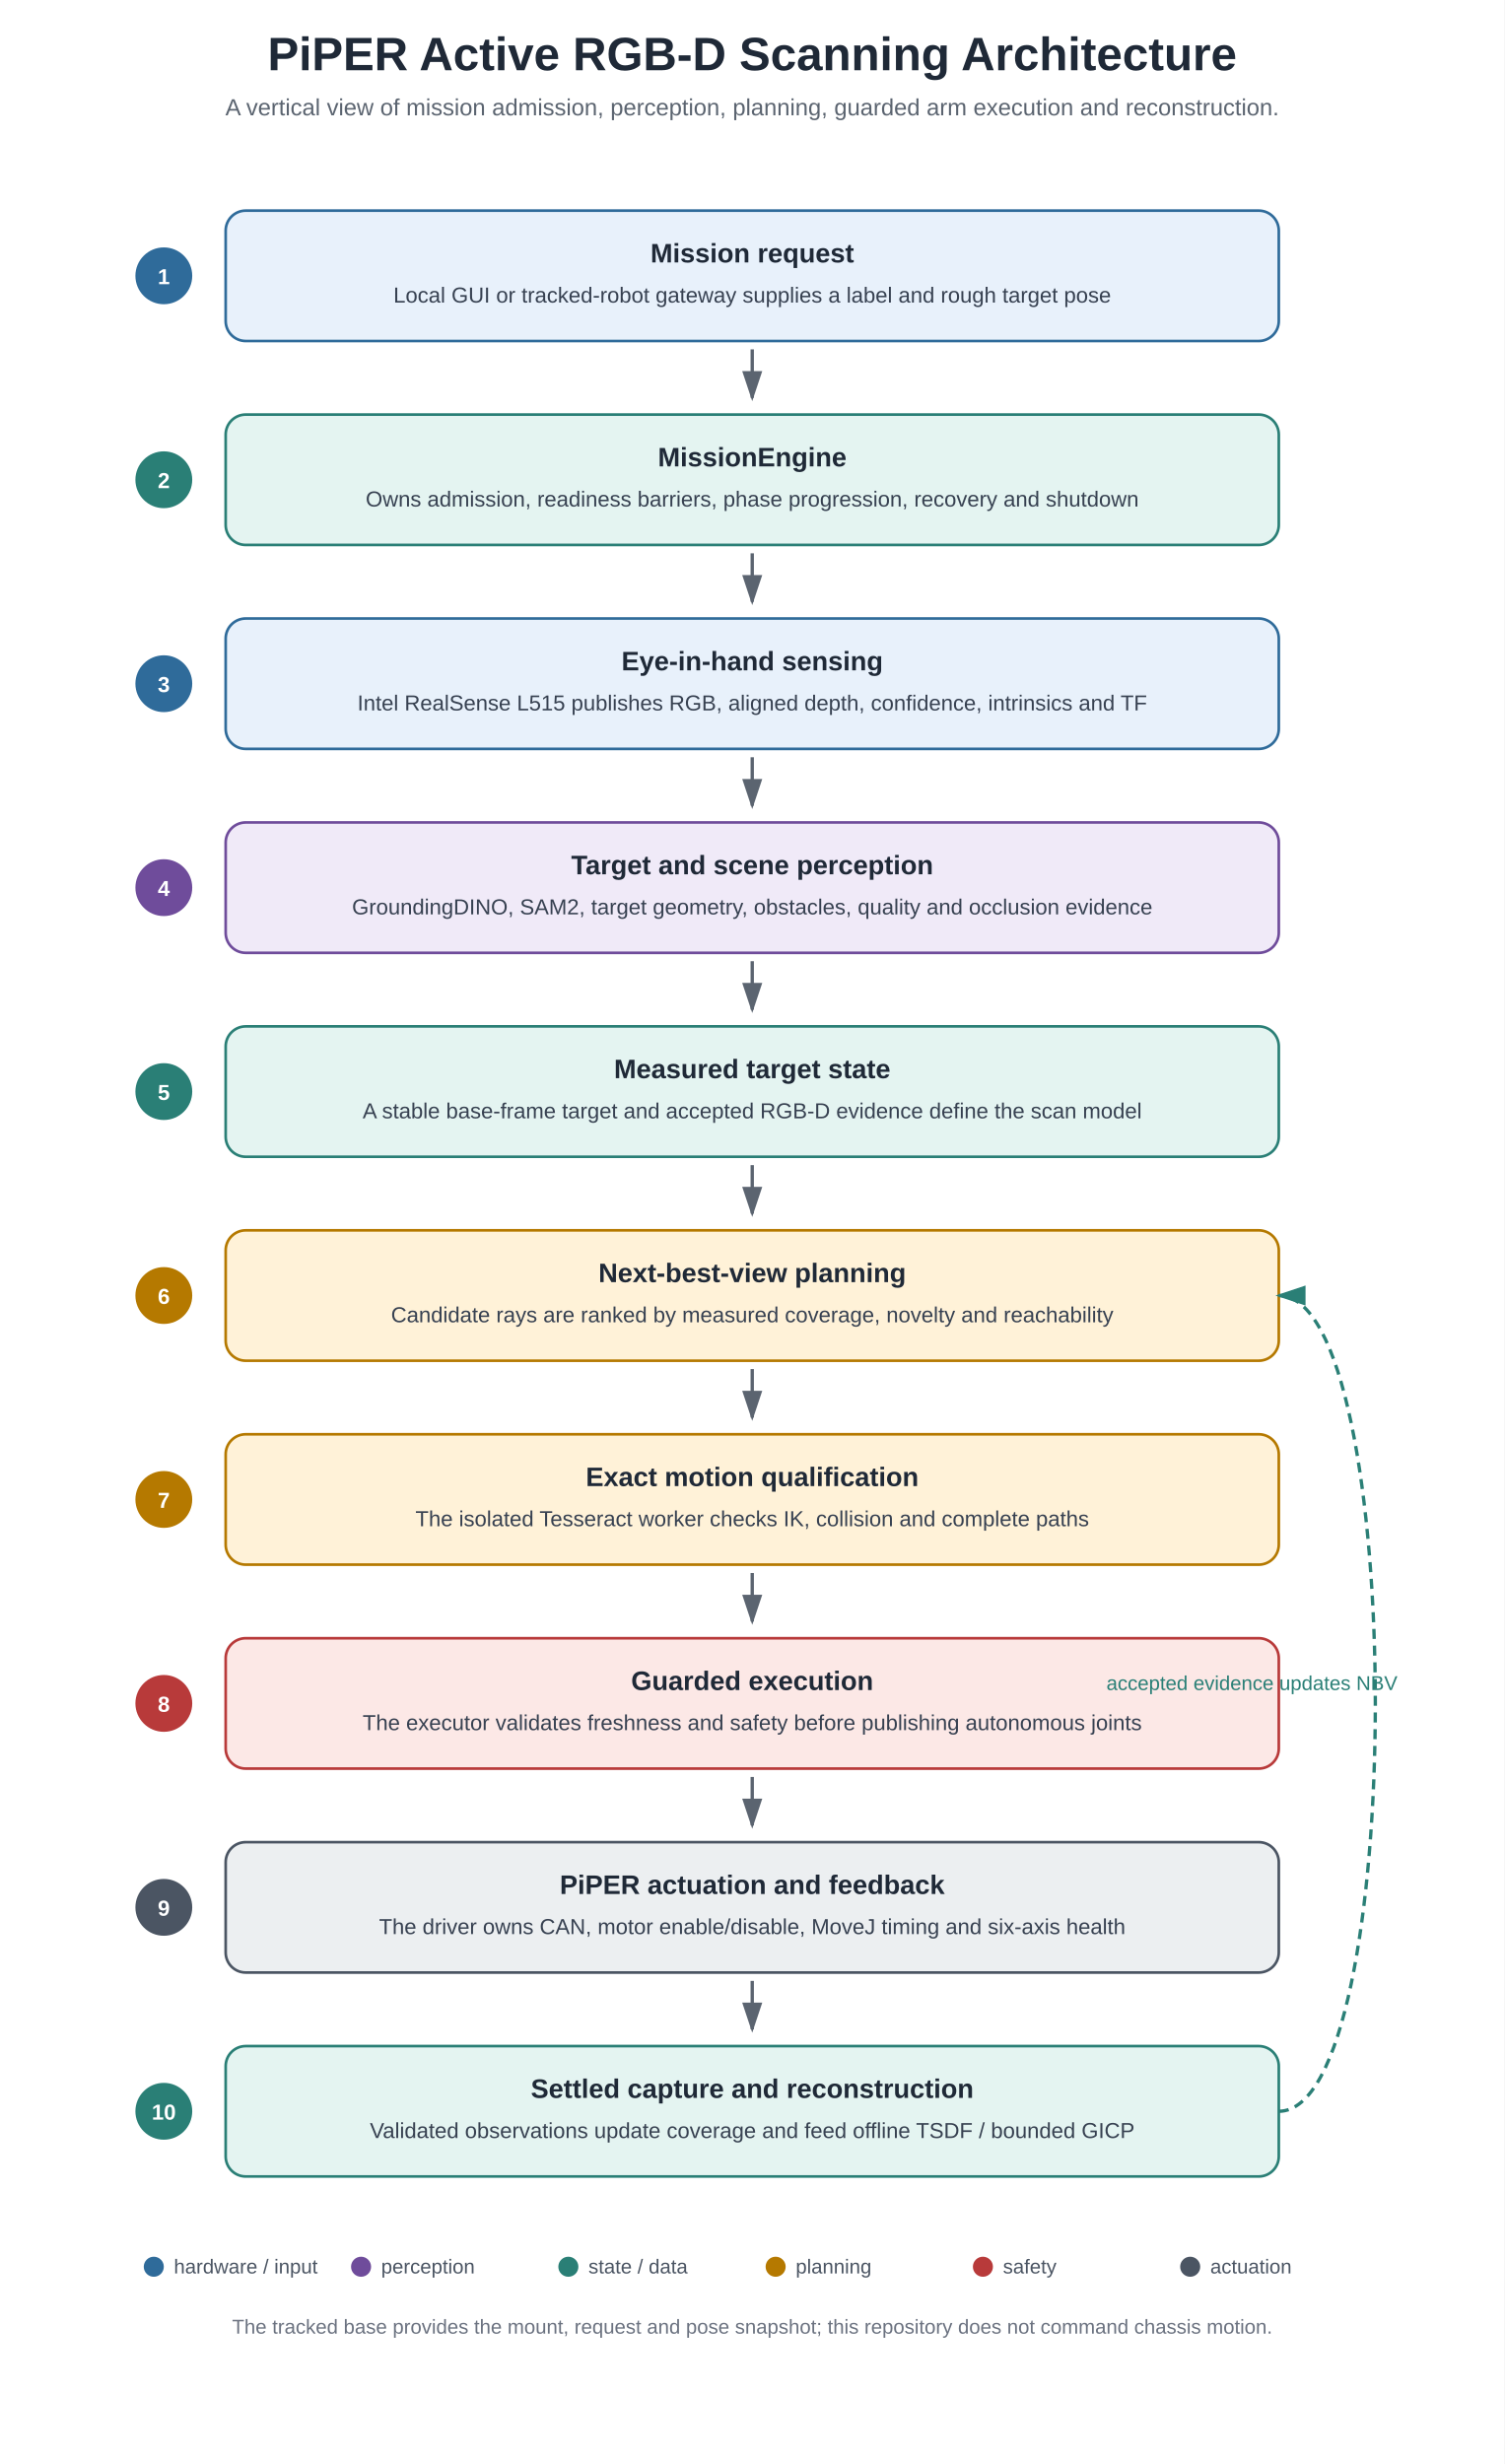
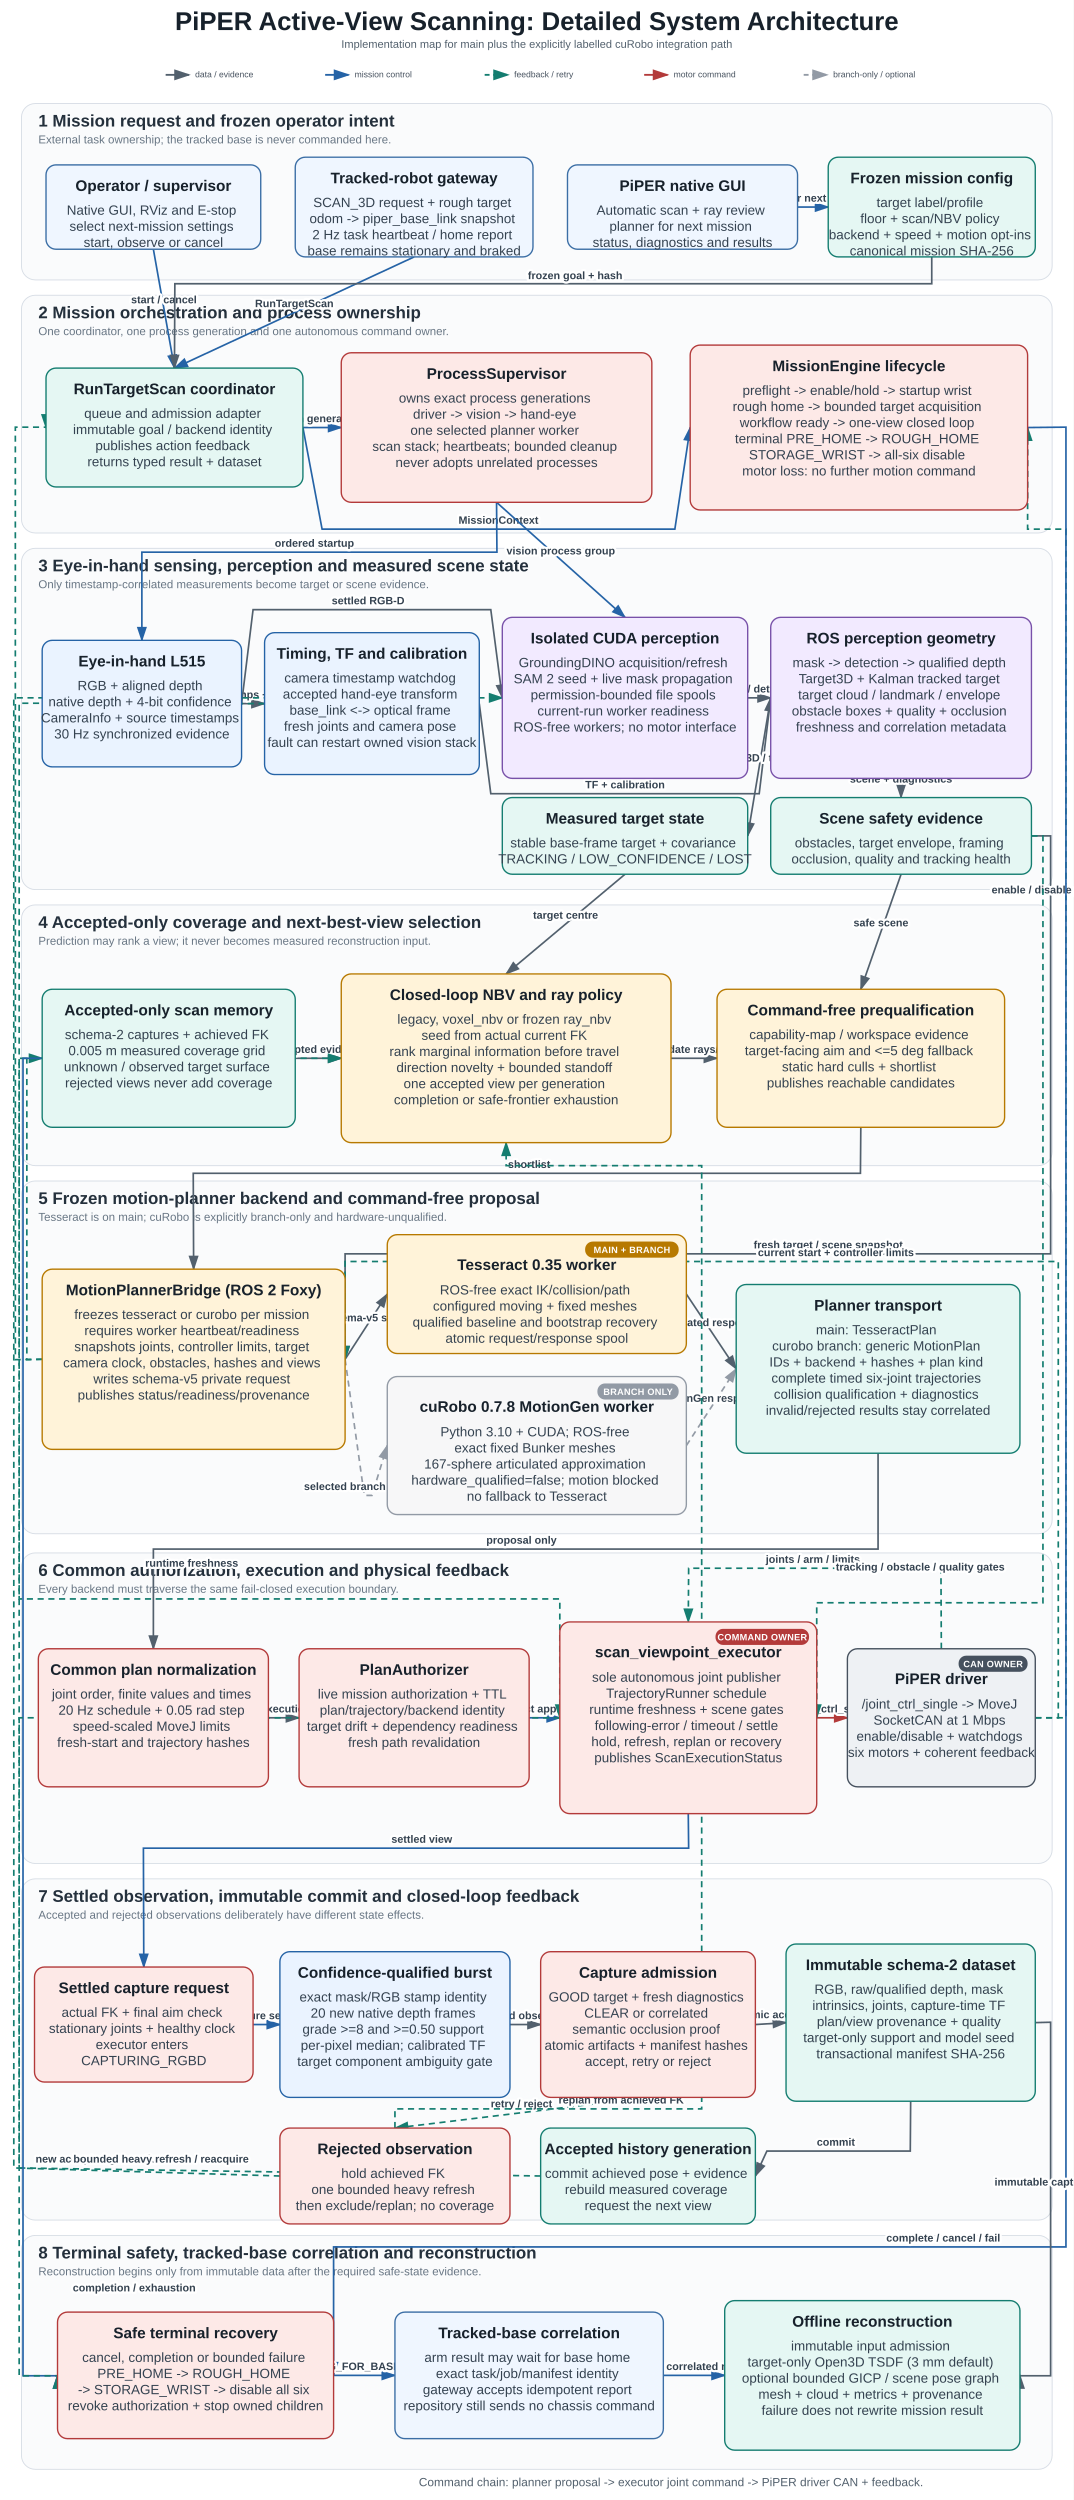
- <svg xmlns="http://www.w3.org/2000/svg" width="900" height="1474" viewBox="0 0 900 1474" role="img">
+ <svg xmlns="http://www.w3.org/2000/svg" width="1750" height="4075" viewBox="0 0 1750 4075" role="img">
  <defs>
-     <marker id="arrow" markerWidth="10" markerHeight="10" refX="8" refY="3" orient="auto" markerUnits="strokeWidth">
-       <path d="M0,0 L0,6 L9,3 z" fill="#5b6470" />
+     <marker id="data-arrow" markerWidth="10" markerHeight="10" refX="8" refY="3" orient="auto" markerUnits="strokeWidth">
+       <path d="M0,0 L0,6 L9,3 z" fill="#52606D" />
    </marker>
-     <marker id="feedback" markerWidth="10" markerHeight="10" refX="8" refY="3" orient="auto" markerUnits="strokeWidth">
-       <path d="M0,0 L0,6 L9,3 z" fill="#2a7f76" />
+     <marker id="control-arrow" markerWidth="10" markerHeight="10" refX="8" refY="3" orient="auto" markerUnits="strokeWidth">
+       <path d="M0,0 L0,6 L9,3 z" fill="#2563A6" />
+     </marker>
+     <marker id="feedback-arrow" markerWidth="10" markerHeight="10" refX="8" refY="3" orient="auto" markerUnits="strokeWidth">
+       <path d="M0,0 L0,6 L9,3 z" fill="#147D70" />
+     </marker>
+     <marker id="command-arrow" markerWidth="10" markerHeight="10" refX="8" refY="3" orient="auto" markerUnits="strokeWidth">
+       <path d="M0,0 L0,6 L9,3 z" fill="#B33A3A" />
+     </marker>
+     <marker id="optional-arrow" markerWidth="10" markerHeight="10" refX="8" refY="3" orient="auto" markerUnits="strokeWidth">
+       <path d="M0,0 L0,6 L9,3 z" fill="#929AA5" />
    </marker>
    <style>
-     .title{font:600 28px Arial,Helvetica,sans-serif;fill:#1f2937}
-     .subtitle{font:14px Arial,Helvetica,sans-serif;fill:#5b6470}
-     .stage{font:600 16px Arial,Helvetica,sans-serif;fill:#1f2937}
-     .detail{font:13px Arial,Helvetica,sans-serif;fill:#374151}
-     .index{font:600 13px Arial,Helvetica,sans-serif;fill:#ffffff}
-     .edge-label{font:12px Arial,Helvetica,sans-serif;fill:#2a7f76}
-     .legend{font:12px Arial,Helvetica,sans-serif;fill:#4b5563}
-     .note{font:12px Arial,Helvetica,sans-serif;fill:#6b7280}
-   </style>
+ .title{font:700 34px Arial,Helvetica,sans-serif;fill:#17212B}
+ .subtitle{font:15px Arial,Helvetica,sans-serif;fill:#52606D}
+ .lane-title{font:700 18px Arial,Helvetica,sans-serif;fill:#24303C}
+ .lane-subtitle{font:12px Arial,Helvetica,sans-serif;fill:#687684}
+ .node-title{font:700 16px Arial,Helvetica,sans-serif;fill:#17212B}
+ .detail{font:12.5px Arial,Helvetica,sans-serif;fill:#344250}
+ .edge-label{font:700 11.5px Arial,Helvetica,sans-serif;fill:#344250;paint-order:stroke;stroke:#fff;stroke-width:5px;stroke-linejoin:round}
+ .badge{font:700 10px Arial,Helvetica,sans-serif;fill:#fff;letter-spacing:.3px}
+ .legend{font:12px Arial,Helvetica,sans-serif;fill:#46515E}
+ .note{font:12.5px Arial,Helvetica,sans-serif;fill:#52606D}
+ </style>
  </defs>
-   <rect width="100%" height="100%" fill="#ffffff" />
-   <text x="450.0" y="42" class="title" text-anchor="middle">PiPER Active RGB-D Scanning Architecture</text>
-   <text x="450.0" y="69" class="subtitle" text-anchor="middle">A vertical view of mission admission, perception, planning, guarded arm execution and reconstruction.</text>
-   <path d="M 450.0 209 L 450.0 238" fill="none" stroke="#5b6470" stroke-width="2" marker-end="url(#arrow)" />
-   <path d="M 450.0 331 L 450.0 360" fill="none" stroke="#5b6470" stroke-width="2" marker-end="url(#arrow)" />
-   <path d="M 450.0 453 L 450.0 482" fill="none" stroke="#5b6470" stroke-width="2" marker-end="url(#arrow)" />
-   <path d="M 450.0 575 L 450.0 604" fill="none" stroke="#5b6470" stroke-width="2" marker-end="url(#arrow)" />
-   <path d="M 450.0 697 L 450.0 726" fill="none" stroke="#5b6470" stroke-width="2" marker-end="url(#arrow)" />
-   <path d="M 450.0 819 L 450.0 848" fill="none" stroke="#5b6470" stroke-width="2" marker-end="url(#arrow)" />
-   <path d="M 450.0 941 L 450.0 970" fill="none" stroke="#5b6470" stroke-width="2" marker-end="url(#arrow)" />
-   <path d="M 450.0 1063 L 450.0 1092" fill="none" stroke="#5b6470" stroke-width="2" marker-end="url(#arrow)" />
-   <path d="M 450.0 1185 L 450.0 1214" fill="none" stroke="#5b6470" stroke-width="2" marker-end="url(#arrow)" />
-   <rect x="135" y="126" width="630" height="78" rx="12" fill="#e8f1fb" stroke="#2f6b9a" stroke-width="1.6" />
-   <circle cx="98" cy="165.0" r="17" fill="#2f6b9a" />
-   <text x="98" y="170.0" class="index" text-anchor="middle">1</text>
-   <text x="450.0" y="157" class="stage" text-anchor="middle">Mission request</text>
-   <text x="450.0" y="181" class="detail" text-anchor="middle">Local GUI or tracked-robot gateway supplies a label and rough target pose</text>
-   <rect x="135" y="248" width="630" height="78" rx="12" fill="#e4f4f1" stroke="#2a7f76" stroke-width="1.6" />
-   <circle cx="98" cy="287.0" r="17" fill="#2a7f76" />
-   <text x="98" y="292.0" class="index" text-anchor="middle">2</text>
-   <text x="450.0" y="279" class="stage" text-anchor="middle">MissionEngine</text>
-   <text x="450.0" y="303" class="detail" text-anchor="middle">Owns admission, readiness barriers, phase progression, recovery and shutdown</text>
-   <rect x="135" y="370" width="630" height="78" rx="12" fill="#e8f1fb" stroke="#2f6b9a" stroke-width="1.6" />
-   <circle cx="98" cy="409.0" r="17" fill="#2f6b9a" />
-   <text x="98" y="414.0" class="index" text-anchor="middle">3</text>
-   <text x="450.0" y="401" class="stage" text-anchor="middle">Eye-in-hand sensing</text>
-   <text x="450.0" y="425" class="detail" text-anchor="middle">Intel RealSense L515 publishes RGB, aligned depth, confidence, intrinsics and TF</text>
-   <rect x="135" y="492" width="630" height="78" rx="12" fill="#f0eaf8" stroke="#6f4c9b" stroke-width="1.6" />
-   <circle cx="98" cy="531.0" r="17" fill="#6f4c9b" />
-   <text x="98" y="536.0" class="index" text-anchor="middle">4</text>
-   <text x="450.0" y="523" class="stage" text-anchor="middle">Target and scene perception</text>
-   <text x="450.0" y="547" class="detail" text-anchor="middle">GroundingDINO, SAM2, target geometry, obstacles, quality and occlusion evidence</text>
-   <rect x="135" y="614" width="630" height="78" rx="12" fill="#e4f4f1" stroke="#2a7f76" stroke-width="1.6" />
-   <circle cx="98" cy="653.0" r="17" fill="#2a7f76" />
-   <text x="98" y="658.0" class="index" text-anchor="middle">5</text>
-   <text x="450.0" y="645" class="stage" text-anchor="middle">Measured target state</text>
-   <text x="450.0" y="669" class="detail" text-anchor="middle">A stable base-frame target and accepted RGB-D evidence define the scan model</text>
-   <rect x="135" y="736" width="630" height="78" rx="12" fill="#fff2d8" stroke="#b57900" stroke-width="1.6" />
-   <circle cx="98" cy="775.0" r="17" fill="#b57900" />
-   <text x="98" y="780.0" class="index" text-anchor="middle">6</text>
-   <text x="450.0" y="767" class="stage" text-anchor="middle">Next-best-view planning</text>
-   <text x="450.0" y="791" class="detail" text-anchor="middle">Candidate rays are ranked by measured coverage, novelty and reachability</text>
-   <rect x="135" y="858" width="630" height="78" rx="12" fill="#fff2d8" stroke="#b57900" stroke-width="1.6" />
-   <circle cx="98" cy="897.0" r="17" fill="#b57900" />
-   <text x="98" y="902.0" class="index" text-anchor="middle">7</text>
-   <text x="450.0" y="889" class="stage" text-anchor="middle">Exact motion qualification</text>
-   <text x="450.0" y="913" class="detail" text-anchor="middle">The isolated Tesseract worker checks IK, collision and complete paths</text>
-   <rect x="135" y="980" width="630" height="78" rx="12" fill="#fce8e6" stroke="#b83a3a" stroke-width="1.6" />
-   <circle cx="98" cy="1019.0" r="17" fill="#b83a3a" />
-   <text x="98" y="1024.0" class="index" text-anchor="middle">8</text>
-   <text x="450.0" y="1011" class="stage" text-anchor="middle">Guarded execution</text>
-   <text x="450.0" y="1035" class="detail" text-anchor="middle">The executor validates freshness and safety before publishing autonomous joints</text>
-   <rect x="135" y="1102" width="630" height="78" rx="12" fill="#eceff1" stroke="#4b5563" stroke-width="1.6" />
-   <circle cx="98" cy="1141.0" r="17" fill="#4b5563" />
-   <text x="98" y="1146.0" class="index" text-anchor="middle">9</text>
-   <text x="450.0" y="1133" class="stage" text-anchor="middle">PiPER actuation and feedback</text>
-   <text x="450.0" y="1157" class="detail" text-anchor="middle">The driver owns CAN, motor enable/disable, MoveJ timing and six-axis health</text>
-   <rect x="135" y="1224" width="630" height="78" rx="12" fill="#e4f4f1" stroke="#2a7f76" stroke-width="1.6" />
-   <circle cx="98" cy="1263.0" r="17" fill="#2a7f76" />
-   <text x="98" y="1268.0" class="index" text-anchor="middle">10</text>
-   <text x="450.0" y="1255" class="stage" text-anchor="middle">Settled capture and reconstruction</text>
-   <text x="450.0" y="1279" class="detail" text-anchor="middle">Validated observations update coverage and feed offline TSDF / bounded GICP</text>
-   <path d="M 765 1263.0 C 842 1263.0, 842 775.0, 765 775.0" fill="none" stroke="#2a7f76" stroke-width="2" stroke-dasharray="6 4" marker-end="url(#feedback)" />
-   <text x="836" y="1011.0" class="edge-label" text-anchor="end">accepted evidence updates NBV</text>
-   <circle cx="92" cy="1356" r="6" fill="#2f6b9a" />
-   <text x="104" y="1360" class="legend" text-anchor="start">hardware / input</text>
-   <circle cx="216" cy="1356" r="6" fill="#6f4c9b" />
-   <text x="228" y="1360" class="legend" text-anchor="start">perception</text>
-   <circle cx="340" cy="1356" r="6" fill="#2a7f76" />
-   <text x="352" y="1360" class="legend" text-anchor="start">state / data</text>
-   <circle cx="464" cy="1356" r="6" fill="#b57900" />
-   <text x="476" y="1360" class="legend" text-anchor="start">planning</text>
-   <circle cx="588" cy="1356" r="6" fill="#b83a3a" />
-   <text x="600" y="1360" class="legend" text-anchor="start">safety</text>
-   <circle cx="712" cy="1356" r="6" fill="#4b5563" />
-   <text x="724" y="1360" class="legend" text-anchor="start">actuation</text>
-   <text x="450.0" y="1396" class="note" text-anchor="middle">The tracked base provides the mount, request and pose snapshot; this repository does not command chassis motion.</text>
+   <rect width="100%" height="100%" fill="#FFFFFF" />
+   <text x="875.0" y="49" class="title" text-anchor="middle">PiPER Active-View Scanning: Detailed System Architecture</text>
+   <text x="875.0" y="78" class="subtitle" text-anchor="middle">Implementation map for main plus the explicitly labelled cuRobo integration path</text>
+   <style>
+ .title{font-size:42px}
+ .subtitle{font-size:18px}
+ .legend{font-size:14px}
+ .system-map .lane-title{font-size:22px}
+ .system-map .lane-subtitle{font-size:15px}
+ .system-map .node-title{font-size:20px}
+ .system-map .detail{font-size:17.5px}
+ .system-map .edge-label{font-size:14px;stroke-width:6px}
+ .system-map .badge{font-size:12px}
+ .system-map .note{font-size:15.5px}
+ </style>
+   <line x1="270" y1="122" x2="308" y2="122" stroke="#52606D" stroke-width="3" marker-end="url(#data-arrow)" />
+   <text x="318" y="126" class="legend" text-anchor="start">data / evidence</text>
+   <line x1="530" y1="122" x2="568" y2="122" stroke="#2563A6" stroke-width="3" marker-end="url(#control-arrow)" />
+   <text x="578" y="126" class="legend" text-anchor="start">mission control</text>
+   <line x1="790" y1="122" x2="828" y2="122" stroke="#147D70" stroke-width="3" stroke-dasharray="8 6" marker-end="url(#feedback-arrow)" />
+   <text x="838" y="126" class="legend" text-anchor="start">feedback / retry</text>
+   <line x1="1050" y1="122" x2="1088" y2="122" stroke="#B33A3A" stroke-width="3" marker-end="url(#command-arrow)" />
+   <text x="1098" y="126" class="legend" text-anchor="start">motor command</text>
+   <line x1="1310" y1="122" x2="1348" y2="122" stroke="#929AA5" stroke-width="3" stroke-dasharray="8 6" marker-end="url(#optional-arrow)" />
+   <text x="1358" y="126" class="legend" text-anchor="start">branch-only / optional</text>
+   <g class="system-map" transform="scale(1.25)">
+     <rect x="28" y="135" width="1344" height="230" rx="18" fill="#FAFBFC" stroke="#D7DDE5" stroke-width="1.2" />
+     <text x="50" y="165" class="lane-title" text-anchor="start">1  Mission request and frozen operator intent</text>
+     <text x="50" y="187" class="lane-subtitle" text-anchor="start">External task ownership; the tracked base is never commanded here.</text>
+     <rect x="28" y="385" width="1344" height="310" rx="18" fill="#FAFBFC" stroke="#D7DDE5" stroke-width="1.2" />
+     <text x="50" y="415" class="lane-title" text-anchor="start">2  Mission orchestration and process ownership</text>
+     <text x="50" y="437" class="lane-subtitle" text-anchor="start">One coordinator, one process generation and one autonomous command owner.</text>
+     <rect x="28" y="715" width="1344" height="445" rx="18" fill="#FAFBFC" stroke="#D7DDE5" stroke-width="1.2" />
+     <text x="50" y="745" class="lane-title" text-anchor="start">3  Eye-in-hand sensing, perception and measured scene state</text>
+     <text x="50" y="767" class="lane-subtitle" text-anchor="start">Only timestamp-correlated measurements become target or scene evidence.</text>
+     <rect x="28" y="1180" width="1344" height="340" rx="18" fill="#FAFBFC" stroke="#D7DDE5" stroke-width="1.2" />
+     <text x="50" y="1210" class="lane-title" text-anchor="start">4  Accepted-only coverage and next-best-view selection</text>
+     <text x="50" y="1232" class="lane-subtitle" text-anchor="start">Prediction may rank a view; it never becomes measured reconstruction input.</text>
+     <rect x="28" y="1540" width="1344" height="460" rx="18" fill="#FAFBFC" stroke="#D7DDE5" stroke-width="1.2" />
+     <text x="50" y="1570" class="lane-title" text-anchor="start">5  Frozen motion-planner backend and command-free proposal</text>
+     <text x="50" y="1592" class="lane-subtitle" text-anchor="start">Tesseract is on main; cuRobo is explicitly branch-only and hardware-unqualified.</text>
+     <rect x="28" y="2025" width="1344" height="405" rx="18" fill="#FAFBFC" stroke="#D7DDE5" stroke-width="1.2" />
+     <text x="50" y="2055" class="lane-title" text-anchor="start">6  Common authorization, execution and physical feedback</text>
+     <text x="50" y="2077" class="lane-subtitle" text-anchor="start">Every backend must traverse the same fail-closed execution boundary.</text>
+     <rect x="28" y="2450" width="1344" height="445" rx="18" fill="#FAFBFC" stroke="#D7DDE5" stroke-width="1.2" />
+     <text x="50" y="2480" class="lane-title" text-anchor="start">7  Settled observation, immutable commit and closed-loop feedback</text>
+     <text x="50" y="2502" class="lane-subtitle" text-anchor="start">Accepted and rejected observations deliberately have different state effects.</text>
+     <rect x="28" y="2915" width="1344" height="305" rx="18" fill="#FAFBFC" stroke="#D7DDE5" stroke-width="1.2" />
+     <text x="50" y="2945" class="lane-title" text-anchor="start">8  Terminal safety, tracked-base correlation and reconstruction</text>
+     <text x="50" y="2967" class="lane-subtitle" text-anchor="start">Reconstruction begins only from immutable data after the required safe-state evidence.</text>
+     <polyline points="200.0,325 227.5,480" fill="none" stroke="#2563A6" stroke-width="2.2" marker-end="url(#control-arrow)" />
+     <text x="213.75" y="395.5" class="edge-label" text-anchor="middle">start / cancel</text>
+     <polyline points="540.0,335 227.5,480" fill="none" stroke="#2563A6" stroke-width="2.2" marker-end="url(#control-arrow)" />
+     <text x="383.75" y="400.5" class="edge-label" text-anchor="middle">RunTargetScan</text>
+     <polyline points="1040,270.0 1080,270.0" fill="none" stroke="#2563A6" stroke-width="2.2" marker-end="url(#control-arrow)" />
+     <text x="1060.0" y="263.0" class="edge-label" text-anchor="middle">apply for next mission</text>
+     <polyline points="1215.0,335 1215,370 228,370 227.5,480" fill="none" stroke="#52606D" stroke-width="2.2" marker-end="url(#data-arrow)" />
+     <text x="750" y="364" class="edge-label" text-anchor="middle">frozen goal + hash</text>
+     <polyline points="395,557.5 445,557.5" fill="none" stroke="#2563A6" stroke-width="2.2" marker-end="url(#control-arrow)" />
+     <text x="420.0" y="550.5" class="edge-label" text-anchor="middle">own generation</text>
+     <polyline points="395,557.5 420,690 880,690 900,557.5" fill="none" stroke="#2563A6" stroke-width="2.2" marker-end="url(#control-arrow)" />
+     <text x="650" y="683" class="edge-label" text-anchor="middle">MissionContext</text>
+     <polyline points="647.5,655 648,720 185,720 185.0,835" fill="none" stroke="#2563A6" stroke-width="2.2" marker-end="url(#control-arrow)" />
+     <text x="410" y="713" class="edge-label" text-anchor="middle">ordered startup</text>
+     <polyline points="647.5,655 815.0,805" fill="none" stroke="#2563A6" stroke-width="2.2" marker-end="url(#control-arrow)" />
+     <text x="731.25" y="723.0" class="edge-label" text-anchor="middle">vision process group</text>
+     <polyline points="315,917.5 345,917.5" fill="none" stroke="#52606D" stroke-width="2.2" marker-end="url(#data-arrow)" />
+     <text x="330.0" y="910.5" class="edge-label" text-anchor="middle">timestamps + frames</text>
+     <polyline points="315,917.5 330,795 640,795 655,910.0" fill="none" stroke="#52606D" stroke-width="2.2" marker-end="url(#data-arrow)" />
+     <text x="480" y="788" class="edge-label" text-anchor="middle">settled RGB-D</text>
+     <polyline points="625,917.5 640,1035 990,1035 1005,910.0" fill="none" stroke="#52606D" stroke-width="2.2" marker-end="url(#data-arrow)" />
+     <text x="815" y="1028" class="edge-label" text-anchor="middle">TF + calibration</text>
+     <polyline points="975,910.0 1005,910.0" fill="none" stroke="#52606D" stroke-width="2.2" marker-end="url(#data-arrow)" />
+     <text x="990.0" y="903.0" class="edge-label" text-anchor="middle">mask / detection</text>
+     <polyline points="1005,910.0 975,1090.0" fill="none" stroke="#52606D" stroke-width="2.2" marker-end="url(#data-arrow)" />
+     <text x="990.0" y="993.0" class="edge-label" text-anchor="middle">Target3D / tracker</text>
+     <polyline points="1175.0,1015 1175.0,1040" fill="none" stroke="#52606D" stroke-width="2.2" marker-end="url(#data-arrow)" />
+     <text x="1175.0" y="1020.5" class="edge-label" text-anchor="middle">scene + diagnostics</text>
+     <polyline points="815.0,1140 660.0,1270" fill="none" stroke="#52606D" stroke-width="2.2" marker-end="url(#data-arrow)" />
+     <text x="737.5" y="1198.0" class="edge-label" text-anchor="middle">target centre</text>
+     <polyline points="1175.0,1140 1122.5,1290" fill="none" stroke="#52606D" stroke-width="2.2" marker-end="url(#data-arrow)" />
+     <text x="1148.75" y="1208.0" class="edge-label" text-anchor="middle">safe scene</text>
+     <polyline points="385,1380.0 445,1380.0" fill="none" stroke="#52606D" stroke-width="2.2" marker-end="url(#data-arrow)" />
+     <text x="415.0" y="1373.0" class="edge-label" text-anchor="middle">accepted evidence</text>
+     <polyline points="875,1380.0 935,1380.0" fill="none" stroke="#52606D" stroke-width="2.2" marker-end="url(#data-arrow)" />
+     <text x="905.0" y="1373.0" class="edge-label" text-anchor="middle">candidate rays/views</text>
+     <polyline points="1122.5,1470 1122,1530 252,1530 252.5,1655" fill="none" stroke="#52606D" stroke-width="2.2" marker-end="url(#data-arrow)" />
+     <text x="690" y="1523" class="edge-label" text-anchor="middle">shortlist</text>
+     <polyline points="1345,1090.0 1370,1090 1370,1635 450,1635 450,1772.5" fill="none" stroke="#52606D" stroke-width="2.2" marker-end="url(#data-arrow)" />
+     <text x="1080" y="1628" class="edge-label" text-anchor="middle">fresh target / scene snapshot</text>
+     <polyline points="450,1772.5 505,1687.5" fill="none" stroke="#52606D" stroke-width="2.2" marker-end="url(#data-arrow)" />
+     <text x="477.5" y="1723.0" class="edge-label" text-anchor="middle">schema-v5 spool</text>
+     <polyline points="450,1772.5 475,1950 485,1950 505,1885.0" fill="none" stroke="#929AA5" stroke-width="2.2" stroke-dasharray="8 6" marker-end="url(#optional-arrow)" />
+     <text x="480" y="1943" class="edge-label" text-anchor="middle">selected branch backend</text>
+     <polyline points="895,1687.5 960,1785.0" fill="none" stroke="#52606D" stroke-width="2.2" marker-end="url(#data-arrow)" />
+     <text x="927.5" y="1729.25" class="edge-label" text-anchor="middle">validated response</text>
+     <polyline points="895,1885.0 960,1785.0" fill="none" stroke="#929AA5" stroke-width="2.2" stroke-dasharray="8 6" marker-end="url(#optional-arrow)" />
+     <text x="927.5" y="1828.0" class="edge-label" text-anchor="middle">MotionGen response</text>
+     <polyline points="1145.0,1895 1145,2020 200,2020 200.0,2150" fill="none" stroke="#52606D" stroke-width="2.2" marker-end="url(#data-arrow)" />
+     <text x="680" y="2013" class="edge-label" text-anchor="middle">proposal only</text>
+     <polyline points="350,2240.0 390,2240.0" fill="none" stroke="#52606D" stroke-width="2.2" marker-end="url(#data-arrow)" />
+     <text x="370.0" y="2233.0" class="edge-label" text-anchor="middle">ScanExecutionPlan</text>
+     <polyline points="690,2240.0 730,2240.0" fill="none" stroke="#2563A6" stroke-width="2.2" marker-end="url(#control-arrow)" />
+     <text x="710.0" y="2233.0" class="edge-label" text-anchor="middle">exact approval</text>
+     <polyline points="1065,2240.0 1105,2240.0" fill="none" stroke="#B33A3A" stroke-width="2.2" marker-end="url(#command-arrow)" />
+     <text x="1085.0" y="2233.0" class="edge-label" text-anchor="middle">/joint_ctrl_single</text>
+     <polyline points="1227.5,2150 1227,2045 898,2045 897.5,2115" fill="none" stroke="#147D70" stroke-width="2.2" stroke-dasharray="8 6" marker-end="url(#feedback-arrow)" />
+     <text x="1060" y="2038" class="edge-label" text-anchor="middle">joints / arm / limits</text>
+     <polyline points="1350,2240.0 1380,2240 1380,1645 450,1645 450,1772.5" fill="none" stroke="#147D70" stroke-width="2.2" stroke-dasharray="8 6" marker-end="url(#feedback-arrow)" />
+     <text x="1090" y="1638" class="edge-label" text-anchor="middle">current start + controller limits</text>
+     <polyline points="1350,2240.0 1390,2240 1390,690 1340,690 1340,557.5" fill="none" stroke="#147D70" stroke-width="2.2" stroke-dasharray="8 6" marker-end="url(#feedback-arrow)" />
+     <text x="1365" y="1165" class="edge-label" text-anchor="middle">enable / disable proof</text>
+     <polyline points="345,917.5 25,917 25,2085 730,2085 730,2240.0" fill="none" stroke="#147D70" stroke-width="2.2" stroke-dasharray="8 6" marker-end="url(#feedback-arrow)" />
+     <text x="250" y="2043" class="edge-label" text-anchor="middle">runtime freshness</text>
+     <polyline points="1345,1090.0 1360,1090 1360,2090 1065,2090 1065,2240.0" fill="none" stroke="#147D70" stroke-width="2.2" stroke-dasharray="8 6" marker-end="url(#feedback-arrow)" />
+     <text x="1200" y="2048" class="edge-label" text-anchor="middle">tracking / obstacle / quality gates</text>
+     <polyline points="897.5,2365 898,2410 187,2410 187.5,2565" fill="none" stroke="#2563A6" stroke-width="2.2" marker-end="url(#control-arrow)" />
+     <text x="550" y="2403" class="edge-label" text-anchor="middle">settled view</text>
+     <polyline points="330,2640.0 365,2640.0" fill="none" stroke="#2563A6" stroke-width="2.2" marker-end="url(#control-arrow)" />
+     <text x="347.5" y="2633.0" class="edge-label" text-anchor="middle">capture service</text>
+     <polyline points="665,2640.0 705,2640.0" fill="none" stroke="#52606D" stroke-width="2.2" marker-end="url(#data-arrow)" />
+     <text x="685.0" y="2633.0" class="edge-label" text-anchor="middle">qualified observation</text>
+     <polyline points="985,2640.0 1025,2637.5" fill="none" stroke="#52606D" stroke-width="2.2" marker-end="url(#data-arrow)" />
+     <text x="1005.0" y="2631.75" class="edge-label" text-anchor="middle">atomic accept</text>
+     <polyline points="845.0,2735 515.0,2775" fill="none" stroke="#147D70" stroke-width="2.2" stroke-dasharray="8 6" marker-end="url(#feedback-arrow)" />
+     <text x="680.0" y="2748.0" class="edge-label" text-anchor="middle">retry / reject</text>
+     <polyline points="1187.5,2740 1187,2805 1000,2805 985,2837.5" fill="none" stroke="#52606D" stroke-width="2.2" marker-end="url(#data-arrow)" />
+     <text x="1090" y="2798" class="edge-label" text-anchor="middle">commit</text>
+     <polyline points="705,2837.5 25,2827 25,1380 55,1380 55,1380.0" fill="none" stroke="#147D70" stroke-width="2.2" stroke-dasharray="8 6" marker-end="url(#feedback-arrow)" />
+     <text x="130" y="2820" class="edge-label" text-anchor="middle">new accepted generation</text>
+     <polyline points="365,2837.5 18,2827 18,910 655,910 655,910.0" fill="none" stroke="#147D70" stroke-width="2.2" stroke-dasharray="8 6" marker-end="url(#feedback-arrow)" />
+     <text x="210" y="2820" class="edge-label" text-anchor="middle">bounded heavy refresh / reacquire</text>
+     <polyline points="515.0,2775 515,2750 915,2750 915,1520 660,1520 660.0,1490" fill="none" stroke="#147D70" stroke-width="2.2" stroke-dasharray="8 6" marker-end="url(#feedback-arrow)" />
+     <text x="810" y="2743" class="edge-label" text-anchor="middle">replan from achieved FK</text>
+     <polyline points="55,1772.5 35,1773 35,1380 445,1380 445,1380.0" fill="none" stroke="#147D70" stroke-width="2.2" stroke-dasharray="8 6" marker-end="url(#feedback-arrow)" />
+     <text x="190" y="1766" class="edge-label" text-anchor="middle">reject / retire ray; no fallback</text>
+     <polyline points="55,1772.5 20,1773 20,557 60,557 60,557.5" fill="none" stroke="#147D70" stroke-width="2.2" stroke-dasharray="8 6" marker-end="url(#feedback-arrow)" />
+     <text x="160" y="1766" class="edge-label" text-anchor="middle">readiness + status blockers</text>
+     <polyline points="1340,557.5 1390,557 1390,2930 435,2930 435,3097.5" fill="none" stroke="#2563A6" stroke-width="2.2" marker-end="url(#control-arrow)" />
+     <text x="1230" y="2923" class="edge-label" text-anchor="middle">complete / cancel / fail</text>
+     <polyline points="55,1380.0 30,1380 30,3098 75,3098 75,3097.5" fill="none" stroke="#2563A6" stroke-width="2.2" marker-end="url(#control-arrow)" />
+     <text x="175" y="2988" class="edge-label" text-anchor="middle">completion / exhaustion</text>
+     <polyline points="730,2240.0 25,2240 25,3098 75,3098 75,3097.5" fill="none" stroke="#147D70" stroke-width="2.2" stroke-dasharray="8 6" marker-end="url(#feedback-arrow)" />
+     <text x="160" y="2233" class="edge-label" text-anchor="middle">fault or cancellation</text>
+     <polyline points="435,3097.5 515,3097.5" fill="none" stroke="#2563A6" stroke-width="2.2" marker-end="url(#control-arrow)" />
+     <text x="475.0" y="3090.5" class="edge-label" text-anchor="middle">WAITING_FOR_BASE_HOME</text>
+     <polyline points="865,3097.5 945,3097.5" fill="none" stroke="#2563A6" stroke-width="2.2" marker-end="url(#control-arrow)" />
+     <text x="905.0" y="3090.5" class="edge-label" text-anchor="middle">exact correlated report</text>
+     <polyline points="1350,2637.5 1370,2637 1370,3098 1330,3098 1330,3097.5" fill="none" stroke="#52606D" stroke-width="2.2" marker-end="url(#data-arrow)" />
+     <text x="1363" y="2850" class="edge-label" text-anchor="middle">immutable captures</text>
+     <rect x="60" y="215" width="280" height="110" rx="13" fill="#EFF6FF" stroke="#3B6EA5" stroke-width="1.8" />
+     <text x="200.0" y="249" class="node-title" text-anchor="middle">Operator / supervisor</text>
+     <text x="200.0" y="280" class="detail" text-anchor="middle">
+       <tspan x="200.0" dy="0">Native GUI, RViz and E-stop</tspan>
+       <tspan x="200.0" dy="21">select next-mission settings</tspan>
+       <tspan x="200.0" dy="21">start, observe or cancel</tspan>
+     </text>
+     <rect x="385" y="205" width="310" height="130" rx="13" fill="#EFF6FF" stroke="#3B6EA5" stroke-width="1.8" />
+     <text x="540.0" y="239" class="node-title" text-anchor="middle">Tracked-robot gateway</text>
+     <text x="540.0" y="270" class="detail" text-anchor="middle">
+       <tspan x="540.0" dy="0">SCAN_3D request + rough target</tspan>
+       <tspan x="540.0" dy="21">odom -&gt; piper_base_link snapshot</tspan>
+       <tspan x="540.0" dy="21">2 Hz task heartbeat / home report</tspan>
+       <tspan x="540.0" dy="21">base remains stationary and braked</tspan>
+     </text>
+     <rect x="740" y="215" width="300" height="110" rx="13" fill="#EFF6FF" stroke="#3B6EA5" stroke-width="1.8" />
+     <text x="890.0" y="249" class="node-title" text-anchor="middle">PiPER native GUI</text>
+     <text x="890.0" y="280" class="detail" text-anchor="middle">
+       <tspan x="890.0" dy="0">Automatic scan + ray review</tspan>
+       <tspan x="890.0" dy="21">planner for next mission</tspan>
+       <tspan x="890.0" dy="21">status, diagnostics and results</tspan>
+     </text>
+     <rect x="1080" y="205" width="270" height="130" rx="13" fill="#E5F7F3" stroke="#147D70" stroke-width="1.8" />
+     <text x="1215.0" y="239" class="node-title" text-anchor="middle">Frozen mission config</text>
+     <text x="1215.0" y="270" class="detail" text-anchor="middle">
+       <tspan x="1215.0" dy="0">target label/profile</tspan>
+       <tspan x="1215.0" dy="21">floor + scan/NBV policy</tspan>
+       <tspan x="1215.0" dy="21">backend + speed + motion opt-ins</tspan>
+       <tspan x="1215.0" dy="21">canonical mission SHA-256</tspan>
+     </text>
+     <rect x="60" y="480" width="335" height="155" rx="13" fill="#E5F7F3" stroke="#147D70" stroke-width="1.8" />
+     <text x="227.5" y="514" class="node-title" text-anchor="middle">RunTargetScan coordinator</text>
+     <text x="227.5" y="545" class="detail" text-anchor="middle">
+       <tspan x="227.5" dy="0">queue and admission adapter</tspan>
+       <tspan x="227.5" dy="21">immutable goal / backend identity</tspan>
+       <tspan x="227.5" dy="21">publishes action feedback</tspan>
+       <tspan x="227.5" dy="21">returns typed result + dataset</tspan>
+     </text>
+     <rect x="445" y="460" width="405" height="195" rx="13" fill="#FDE9E7" stroke="#B33A3A" stroke-width="1.8" />
+     <text x="647.5" y="494" class="node-title" text-anchor="middle">ProcessSupervisor</text>
+     <text x="647.5" y="525" class="detail" text-anchor="middle">
+       <tspan x="647.5" dy="0">owns exact process generations</tspan>
+       <tspan x="647.5" dy="21">driver -&gt; vision -&gt; hand-eye</tspan>
+       <tspan x="647.5" dy="21">one selected planner worker</tspan>
+       <tspan x="647.5" dy="21">scan stack; heartbeats; bounded cleanup</tspan>
+       <tspan x="647.5" dy="21">never adopts unrelated processes</tspan>
+     </text>
+     <rect x="900" y="450" width="440" height="215" rx="13" fill="#FDE9E7" stroke="#B33A3A" stroke-width="1.8" />
+     <text x="1120.0" y="484" class="node-title" text-anchor="middle">MissionEngine lifecycle</text>
+     <text x="1120.0" y="515" class="detail" text-anchor="middle">
+       <tspan x="1120.0" dy="0">preflight -&gt; enable/hold -&gt; startup wrist</tspan>
+       <tspan x="1120.0" dy="21">rough home -&gt; bounded target acquisition</tspan>
+       <tspan x="1120.0" dy="21">workflow ready -&gt; one-view closed loop</tspan>
+       <tspan x="1120.0" dy="21">terminal PRE_HOME -&gt; ROUGH_HOME</tspan>
+       <tspan x="1120.0" dy="21">STORAGE_WRIST -&gt; all-six disable</tspan>
+       <tspan x="1120.0" dy="21">motor loss: no further motion command</tspan>
+     </text>
+     <rect x="55" y="835" width="260" height="165" rx="13" fill="#EAF3FF" stroke="#2563A6" stroke-width="1.8" />
+     <text x="185.0" y="869" class="node-title" text-anchor="middle">Eye-in-hand L515</text>
+     <text x="185.0" y="900" class="detail" text-anchor="middle">
+       <tspan x="185.0" dy="0">RGB + aligned depth</tspan>
+       <tspan x="185.0" dy="21">native depth + 4-bit confidence</tspan>
+       <tspan x="185.0" dy="21">CameraInfo + source timestamps</tspan>
+       <tspan x="185.0" dy="21">30 Hz synchronized evidence</tspan>
+     </text>
+     <rect x="345" y="825" width="280" height="185" rx="13" fill="#EAF3FF" stroke="#2563A6" stroke-width="1.8" />
+     <text x="485.0" y="859" class="node-title" text-anchor="middle">Timing, TF and calibration</text>
+     <text x="485.0" y="890" class="detail" text-anchor="middle">
+       <tspan x="485.0" dy="0">camera timestamp watchdog</tspan>
+       <tspan x="485.0" dy="21">accepted hand-eye transform</tspan>
+       <tspan x="485.0" dy="21">base_link &lt;-&gt; optical frame</tspan>
+       <tspan x="485.0" dy="21">fresh joints and camera pose</tspan>
+       <tspan x="485.0" dy="21">fault can restart owned vision stack</tspan>
+     </text>
+     <rect x="655" y="805" width="320" height="210" rx="13" fill="#F2EAFF" stroke="#7851A9" stroke-width="1.8" />
+     <text x="815.0" y="839" class="node-title" text-anchor="middle">Isolated CUDA perception</text>
+     <text x="815.0" y="870" class="detail" text-anchor="middle">
+       <tspan x="815.0" dy="0">GroundingDINO acquisition/refresh</tspan>
+       <tspan x="815.0" dy="21">SAM 2 seed + live mask propagation</tspan>
+       <tspan x="815.0" dy="21">permission-bounded file spools</tspan>
+       <tspan x="815.0" dy="21">current-run worker readiness</tspan>
+       <tspan x="815.0" dy="21">ROS-free workers; no motor interface</tspan>
+     </text>
+     <rect x="1005" y="805" width="340" height="210" rx="13" fill="#F2EAFF" stroke="#7851A9" stroke-width="1.8" />
+     <text x="1175.0" y="839" class="node-title" text-anchor="middle">ROS perception geometry</text>
+     <text x="1175.0" y="870" class="detail" text-anchor="middle">
+       <tspan x="1175.0" dy="0">mask -&gt; detection -&gt; qualified depth</tspan>
+       <tspan x="1175.0" dy="21">Target3D + Kalman tracked target</tspan>
+       <tspan x="1175.0" dy="21">target cloud / landmark / envelope</tspan>
+       <tspan x="1175.0" dy="21">obstacle boxes + quality + occlusion</tspan>
+       <tspan x="1175.0" dy="21">freshness and correlation metadata</tspan>
+     </text>
+     <rect x="655" y="1040" width="320" height="100" rx="13" fill="#E5F7F3" stroke="#147D70" stroke-width="1.8" />
+     <text x="815.0" y="1074" class="node-title" text-anchor="middle">Measured target state</text>
+     <text x="815.0" y="1105" class="detail" text-anchor="middle">
+       <tspan x="815.0" dy="0">stable base-frame target + covariance</tspan>
+       <tspan x="815.0" dy="21">TRACKING / LOW_CONFIDENCE / LOST</tspan>
+     </text>
+     <rect x="1005" y="1040" width="340" height="100" rx="13" fill="#E5F7F3" stroke="#147D70" stroke-width="1.8" />
+     <text x="1175.0" y="1074" class="node-title" text-anchor="middle">Scene safety evidence</text>
+     <text x="1175.0" y="1105" class="detail" text-anchor="middle">
+       <tspan x="1175.0" dy="0">obstacles, target envelope, framing</tspan>
+       <tspan x="1175.0" dy="21">occlusion, quality and tracking health</tspan>
+     </text>
+     <rect x="55" y="1290" width="330" height="180" rx="13" fill="#E5F7F3" stroke="#147D70" stroke-width="1.8" />
+     <text x="220.0" y="1324" class="node-title" text-anchor="middle">Accepted-only scan memory</text>
+     <text x="220.0" y="1355" class="detail" text-anchor="middle">
+       <tspan x="220.0" dy="0">schema-2 captures + achieved FK</tspan>
+       <tspan x="220.0" dy="21">0.005 m measured coverage grid</tspan>
+       <tspan x="220.0" dy="21">unknown / observed target surface</tspan>
+       <tspan x="220.0" dy="21">rejected views never add coverage</tspan>
+     </text>
+     <rect x="445" y="1270" width="430" height="220" rx="13" fill="#FFF3D9" stroke="#B77900" stroke-width="1.8" />
+     <text x="660.0" y="1304" class="node-title" text-anchor="middle">Closed-loop NBV and ray policy</text>
+     <text x="660.0" y="1335" class="detail" text-anchor="middle">
+       <tspan x="660.0" dy="0">legacy, voxel_nbv or frozen ray_nbv</tspan>
+       <tspan x="660.0" dy="21">seed from actual current FK</tspan>
+       <tspan x="660.0" dy="21">rank marginal information before travel</tspan>
+       <tspan x="660.0" dy="21">direction novelty + bounded standoff</tspan>
+       <tspan x="660.0" dy="21">one accepted view per generation</tspan>
+       <tspan x="660.0" dy="21">completion or safe-frontier exhaustion</tspan>
+     </text>
+     <rect x="935" y="1290" width="375" height="180" rx="13" fill="#FFF3D9" stroke="#B77900" stroke-width="1.8" />
+     <text x="1122.5" y="1324" class="node-title" text-anchor="middle">Command-free prequalification</text>
+     <text x="1122.5" y="1355" class="detail" text-anchor="middle">
+       <tspan x="1122.5" dy="0">capability-map / workspace evidence</tspan>
+       <tspan x="1122.5" dy="21">target-facing aim and &lt;=5 deg fallback</tspan>
+       <tspan x="1122.5" dy="21">static hard culls + shortlist</tspan>
+       <tspan x="1122.5" dy="21">publishes reachable candidates</tspan>
+     </text>
+     <rect x="55" y="1655" width="395" height="235" rx="13" fill="#FFF3D9" stroke="#B77900" stroke-width="1.8" />
+     <text x="252.5" y="1689" class="node-title" text-anchor="middle">MotionPlannerBridge (ROS 2 Foxy)</text>
+     <text x="252.5" y="1720" class="detail" text-anchor="middle">
+       <tspan x="252.5" dy="0">freezes tesseract or curobo per mission</tspan>
+       <tspan x="252.5" dy="21">requires worker heartbeat/readiness</tspan>
+       <tspan x="252.5" dy="21">snapshots joints, controller limits, target</tspan>
+       <tspan x="252.5" dy="21">camera clock, obstacles, hashes and views</tspan>
+       <tspan x="252.5" dy="21">writes schema-v5 private request</tspan>
+       <tspan x="252.5" dy="21">publishes status/readiness/provenance</tspan>
+     </text>
+     <rect x="505" y="1610" width="390" height="155" rx="13" fill="#FFF3D9" stroke="#B77900" stroke-width="1.8" />
+     <text x="700.0" y="1656" class="node-title" text-anchor="middle">Tesseract 0.35 worker</text>
+     <text x="700.0" y="1688" class="detail" text-anchor="middle">
+       <tspan x="700.0" dy="0">ROS-free exact IK/collision/path</tspan>
+       <tspan x="700.0" dy="21">configured moving + fixed meshes</tspan>
+       <tspan x="700.0" dy="21">qualified baseline and bootstrap recovery</tspan>
+       <tspan x="700.0" dy="21">atomic request/response spool</tspan>
+     </text>
+     <rect x="763" y="1619" width="122" height="21" rx="10" fill="#B77900" />
+     <text x="824.0" y="1634" class="badge" text-anchor="middle">MAIN + BRANCH</text>
+     <rect x="505" y="1795" width="390" height="180" rx="13" fill="#F7F7F8" stroke="#929AA5" stroke-width="1.8" />
+     <text x="700.0" y="1841" class="node-title" text-anchor="middle">cuRobo 0.7.8 MotionGen worker</text>
+     <text x="700.0" y="1873" class="detail" text-anchor="middle">
+       <tspan x="700.0" dy="0">Python 3.10 + CUDA; ROS-free</tspan>
+       <tspan x="700.0" dy="21">exact fixed Bunker meshes</tspan>
+       <tspan x="700.0" dy="21">167-sphere articulated approximation</tspan>
+       <tspan x="700.0" dy="21">hardware_qualified=false; motion blocked</tspan>
+       <tspan x="700.0" dy="21">no fallback to Tesseract</tspan>
+     </text>
+     <rect x="779" y="1804" width="106" height="21" rx="10" fill="#929AA5" />
+     <text x="832.0" y="1819" class="badge" text-anchor="middle">BRANCH ONLY</text>
+     <rect x="960" y="1675" width="370" height="220" rx="13" fill="#E5F7F3" stroke="#147D70" stroke-width="1.8" />
+     <text x="1145.0" y="1709" class="node-title" text-anchor="middle">Planner transport</text>
+     <text x="1145.0" y="1740" class="detail" text-anchor="middle">
+       <tspan x="1145.0" dy="0">main: TesseractPlan</tspan>
+       <tspan x="1145.0" dy="21">curobo branch: generic MotionPlan</tspan>
+       <tspan x="1145.0" dy="21">IDs + backend + hashes + plan kind</tspan>
+       <tspan x="1145.0" dy="21">complete timed six-joint trajectories</tspan>
+       <tspan x="1145.0" dy="21">collision qualification + diagnostics</tspan>
+       <tspan x="1145.0" dy="21">invalid/rejected results stay correlated</tspan>
+     </text>
+     <rect x="50" y="2150" width="300" height="180" rx="13" fill="#FDE9E7" stroke="#B33A3A" stroke-width="1.8" />
+     <text x="200.0" y="2184" class="node-title" text-anchor="middle">Common plan normalization</text>
+     <text x="200.0" y="2215" class="detail" text-anchor="middle">
+       <tspan x="200.0" dy="0">joint order, finite values and times</tspan>
+       <tspan x="200.0" dy="21">20 Hz schedule + 0.05 rad step</tspan>
+       <tspan x="200.0" dy="21">speed-scaled MoveJ limits</tspan>
+       <tspan x="200.0" dy="21">fresh-start and trajectory hashes</tspan>
+     </text>
+     <rect x="390" y="2150" width="300" height="180" rx="13" fill="#FDE9E7" stroke="#B33A3A" stroke-width="1.8" />
+     <text x="540.0" y="2184" class="node-title" text-anchor="middle">PlanAuthorizer</text>
+     <text x="540.0" y="2215" class="detail" text-anchor="middle">
+       <tspan x="540.0" dy="0">live mission authorization + TTL</tspan>
+       <tspan x="540.0" dy="21">plan/trajectory/backend identity</tspan>
+       <tspan x="540.0" dy="21">target drift + dependency readiness</tspan>
+       <tspan x="540.0" dy="21">fresh path revalidation</tspan>
+     </text>
+     <rect x="730" y="2115" width="335" height="250" rx="13" fill="#FDE9E7" stroke="#B33A3A" stroke-width="1.8" />
+     <text x="897.5" y="2161" class="node-title" text-anchor="middle">scan_viewpoint_executor</text>
+     <text x="897.5" y="2193" class="detail" text-anchor="middle">
+       <tspan x="897.5" dy="0">sole autonomous joint publisher</tspan>
+       <tspan x="897.5" dy="21">TrajectoryRunner schedule</tspan>
+       <tspan x="897.5" dy="21">runtime freshness + scene gates</tspan>
+       <tspan x="897.5" dy="21">following-error / timeout / settle</tspan>
+       <tspan x="897.5" dy="21">hold, refresh, replan or recovery</tspan>
+       <tspan x="897.5" dy="21">publishes ScanExecutionStatus</tspan>
+     </text>
+     <rect x="933" y="2124" width="122" height="21" rx="10" fill="#B33A3A" />
+     <text x="994.0" y="2139" class="badge" text-anchor="middle">COMMAND OWNER</text>
+     <rect x="1105" y="2150" width="245" height="180" rx="13" fill="#EEF1F4" stroke="#46515E" stroke-width="1.8" />
+     <text x="1227.5" y="2196" class="node-title" text-anchor="middle">PiPER driver</text>
+     <text x="1227.5" y="2228" class="detail" text-anchor="middle">
+       <tspan x="1227.5" dy="0">/joint_ctrl_single -&gt; MoveJ</tspan>
+       <tspan x="1227.5" dy="21">SocketCAN at 1 Mbps</tspan>
+       <tspan x="1227.5" dy="21">enable/disable + watchdogs</tspan>
+       <tspan x="1227.5" dy="21">six motors + coherent feedback</tspan>
+     </text>
+     <rect x="1250" y="2159" width="90" height="21" rx="10" fill="#46515E" />
+     <text x="1295.0" y="2174" class="badge" text-anchor="middle">CAN OWNER</text>
+     <rect x="45" y="2565" width="285" height="150" rx="13" fill="#FDE9E7" stroke="#B33A3A" stroke-width="1.8" />
+     <text x="187.5" y="2599" class="node-title" text-anchor="middle">Settled capture request</text>
+     <text x="187.5" y="2630" class="detail" text-anchor="middle">
+       <tspan x="187.5" dy="0">actual FK + final aim check</tspan>
+       <tspan x="187.5" dy="21">stationary joints + healthy clock</tspan>
+       <tspan x="187.5" dy="21">executor enters</tspan>
+       <tspan x="187.5" dy="21">CAPTURING_RGBD</tspan>
+     </text>
+     <rect x="365" y="2545" width="300" height="190" rx="13" fill="#EAF3FF" stroke="#2563A6" stroke-width="1.8" />
+     <text x="515.0" y="2579" class="node-title" text-anchor="middle">Confidence-qualified burst</text>
+     <text x="515.0" y="2610" class="detail" text-anchor="middle">
+       <tspan x="515.0" dy="0">exact mask/RGB stamp identity</tspan>
+       <tspan x="515.0" dy="21">20 new native depth frames</tspan>
+       <tspan x="515.0" dy="21">grade &gt;=8 and &gt;=0.50 support</tspan>
+       <tspan x="515.0" dy="21">per-pixel median; calibrated TF</tspan>
+       <tspan x="515.0" dy="21">target component ambiguity gate</tspan>
+     </text>
+     <rect x="705" y="2545" width="280" height="190" rx="13" fill="#FDE9E7" stroke="#B33A3A" stroke-width="1.8" />
+     <text x="845.0" y="2579" class="node-title" text-anchor="middle">Capture admission</text>
+     <text x="845.0" y="2610" class="detail" text-anchor="middle">
+       <tspan x="845.0" dy="0">GOOD target + fresh diagnostics</tspan>
+       <tspan x="845.0" dy="21">CLEAR or correlated</tspan>
+       <tspan x="845.0" dy="21">semantic occlusion proof</tspan>
+       <tspan x="845.0" dy="21">atomic artifacts + manifest hashes</tspan>
+       <tspan x="845.0" dy="21">accept, retry or reject</tspan>
+     </text>
+     <rect x="1025" y="2535" width="325" height="205" rx="13" fill="#E5F7F3" stroke="#147D70" stroke-width="1.8" />
+     <text x="1187.5" y="2569" class="node-title" text-anchor="middle">Immutable schema-2 dataset</text>
+     <text x="1187.5" y="2600" class="detail" text-anchor="middle">
+       <tspan x="1187.5" dy="0">RGB, raw/qualified depth, mask</tspan>
+       <tspan x="1187.5" dy="21">intrinsics, joints, capture-time TF</tspan>
+       <tspan x="1187.5" dy="21">plan/view provenance + quality</tspan>
+       <tspan x="1187.5" dy="21">target-only support and model seed</tspan>
+       <tspan x="1187.5" dy="21">transactional manifest SHA-256</tspan>
+     </text>
+     <rect x="365" y="2775" width="300" height="125" rx="13" fill="#FDE9E7" stroke="#B33A3A" stroke-width="1.8" />
+     <text x="515.0" y="2809" class="node-title" text-anchor="middle">Rejected observation</text>
+     <text x="515.0" y="2840" class="detail" text-anchor="middle">
+       <tspan x="515.0" dy="0">hold achieved FK</tspan>
+       <tspan x="515.0" dy="21">one bounded heavy refresh</tspan>
+       <tspan x="515.0" dy="21">then exclude/replan; no coverage</tspan>
+     </text>
+     <rect x="705" y="2775" width="280" height="125" rx="13" fill="#E5F7F3" stroke="#147D70" stroke-width="1.8" />
+     <text x="845.0" y="2809" class="node-title" text-anchor="middle">Accepted history generation</text>
+     <text x="845.0" y="2840" class="detail" text-anchor="middle">
+       <tspan x="845.0" dy="0">commit achieved pose + evidence</tspan>
+       <tspan x="845.0" dy="21">rebuild measured coverage</tspan>
+       <tspan x="845.0" dy="21">request the next view</tspan>
+     </text>
+     <rect x="75" y="3015" width="360" height="165" rx="13" fill="#FDE9E7" stroke="#B33A3A" stroke-width="1.8" />
+     <text x="255.0" y="3049" class="node-title" text-anchor="middle">Safe terminal recovery</text>
+     <text x="255.0" y="3080" class="detail" text-anchor="middle">
+       <tspan x="255.0" dy="0">cancel, completion or bounded failure</tspan>
+       <tspan x="255.0" dy="21">PRE_HOME -&gt; ROUGH_HOME</tspan>
+       <tspan x="255.0" dy="21">-&gt; STORAGE_WRIST -&gt; disable all six</tspan>
+       <tspan x="255.0" dy="21">revoke authorization + stop owned children</tspan>
+     </text>
+     <rect x="515" y="3015" width="350" height="165" rx="13" fill="#EFF6FF" stroke="#3B6EA5" stroke-width="1.8" />
+     <text x="690.0" y="3049" class="node-title" text-anchor="middle">Tracked-base correlation</text>
+     <text x="690.0" y="3080" class="detail" text-anchor="middle">
+       <tspan x="690.0" dy="0">arm result may wait for base home</tspan>
+       <tspan x="690.0" dy="21">exact task/job/manifest identity</tspan>
+       <tspan x="690.0" dy="21">gateway accepts idempotent report</tspan>
+       <tspan x="690.0" dy="21">repository still sends no chassis command</tspan>
+     </text>
+     <rect x="945" y="3000" width="385" height="195" rx="13" fill="#E5F7F3" stroke="#147D70" stroke-width="1.8" />
+     <text x="1137.5" y="3034" class="node-title" text-anchor="middle">Offline reconstruction</text>
+     <text x="1137.5" y="3065" class="detail" text-anchor="middle">
+       <tspan x="1137.5" dy="0">immutable input admission</tspan>
+       <tspan x="1137.5" dy="21">target-only Open3D TSDF (3 mm default)</tspan>
+       <tspan x="1137.5" dy="21">optional bounded GICP / scene pose graph</tspan>
+       <tspan x="1137.5" dy="21">mesh + cloud + metrics + provenance</tspan>
+       <tspan x="1137.5" dy="21">failure does not rewrite mission result</tspan>
+     </text>
+     <text x="875.0" y="3242" class="note" text-anchor="middle">Command chain: planner proposal -&gt; executor joint command -&gt; PiPER driver CAN + feedback.</text>
+   </g>
</svg>
